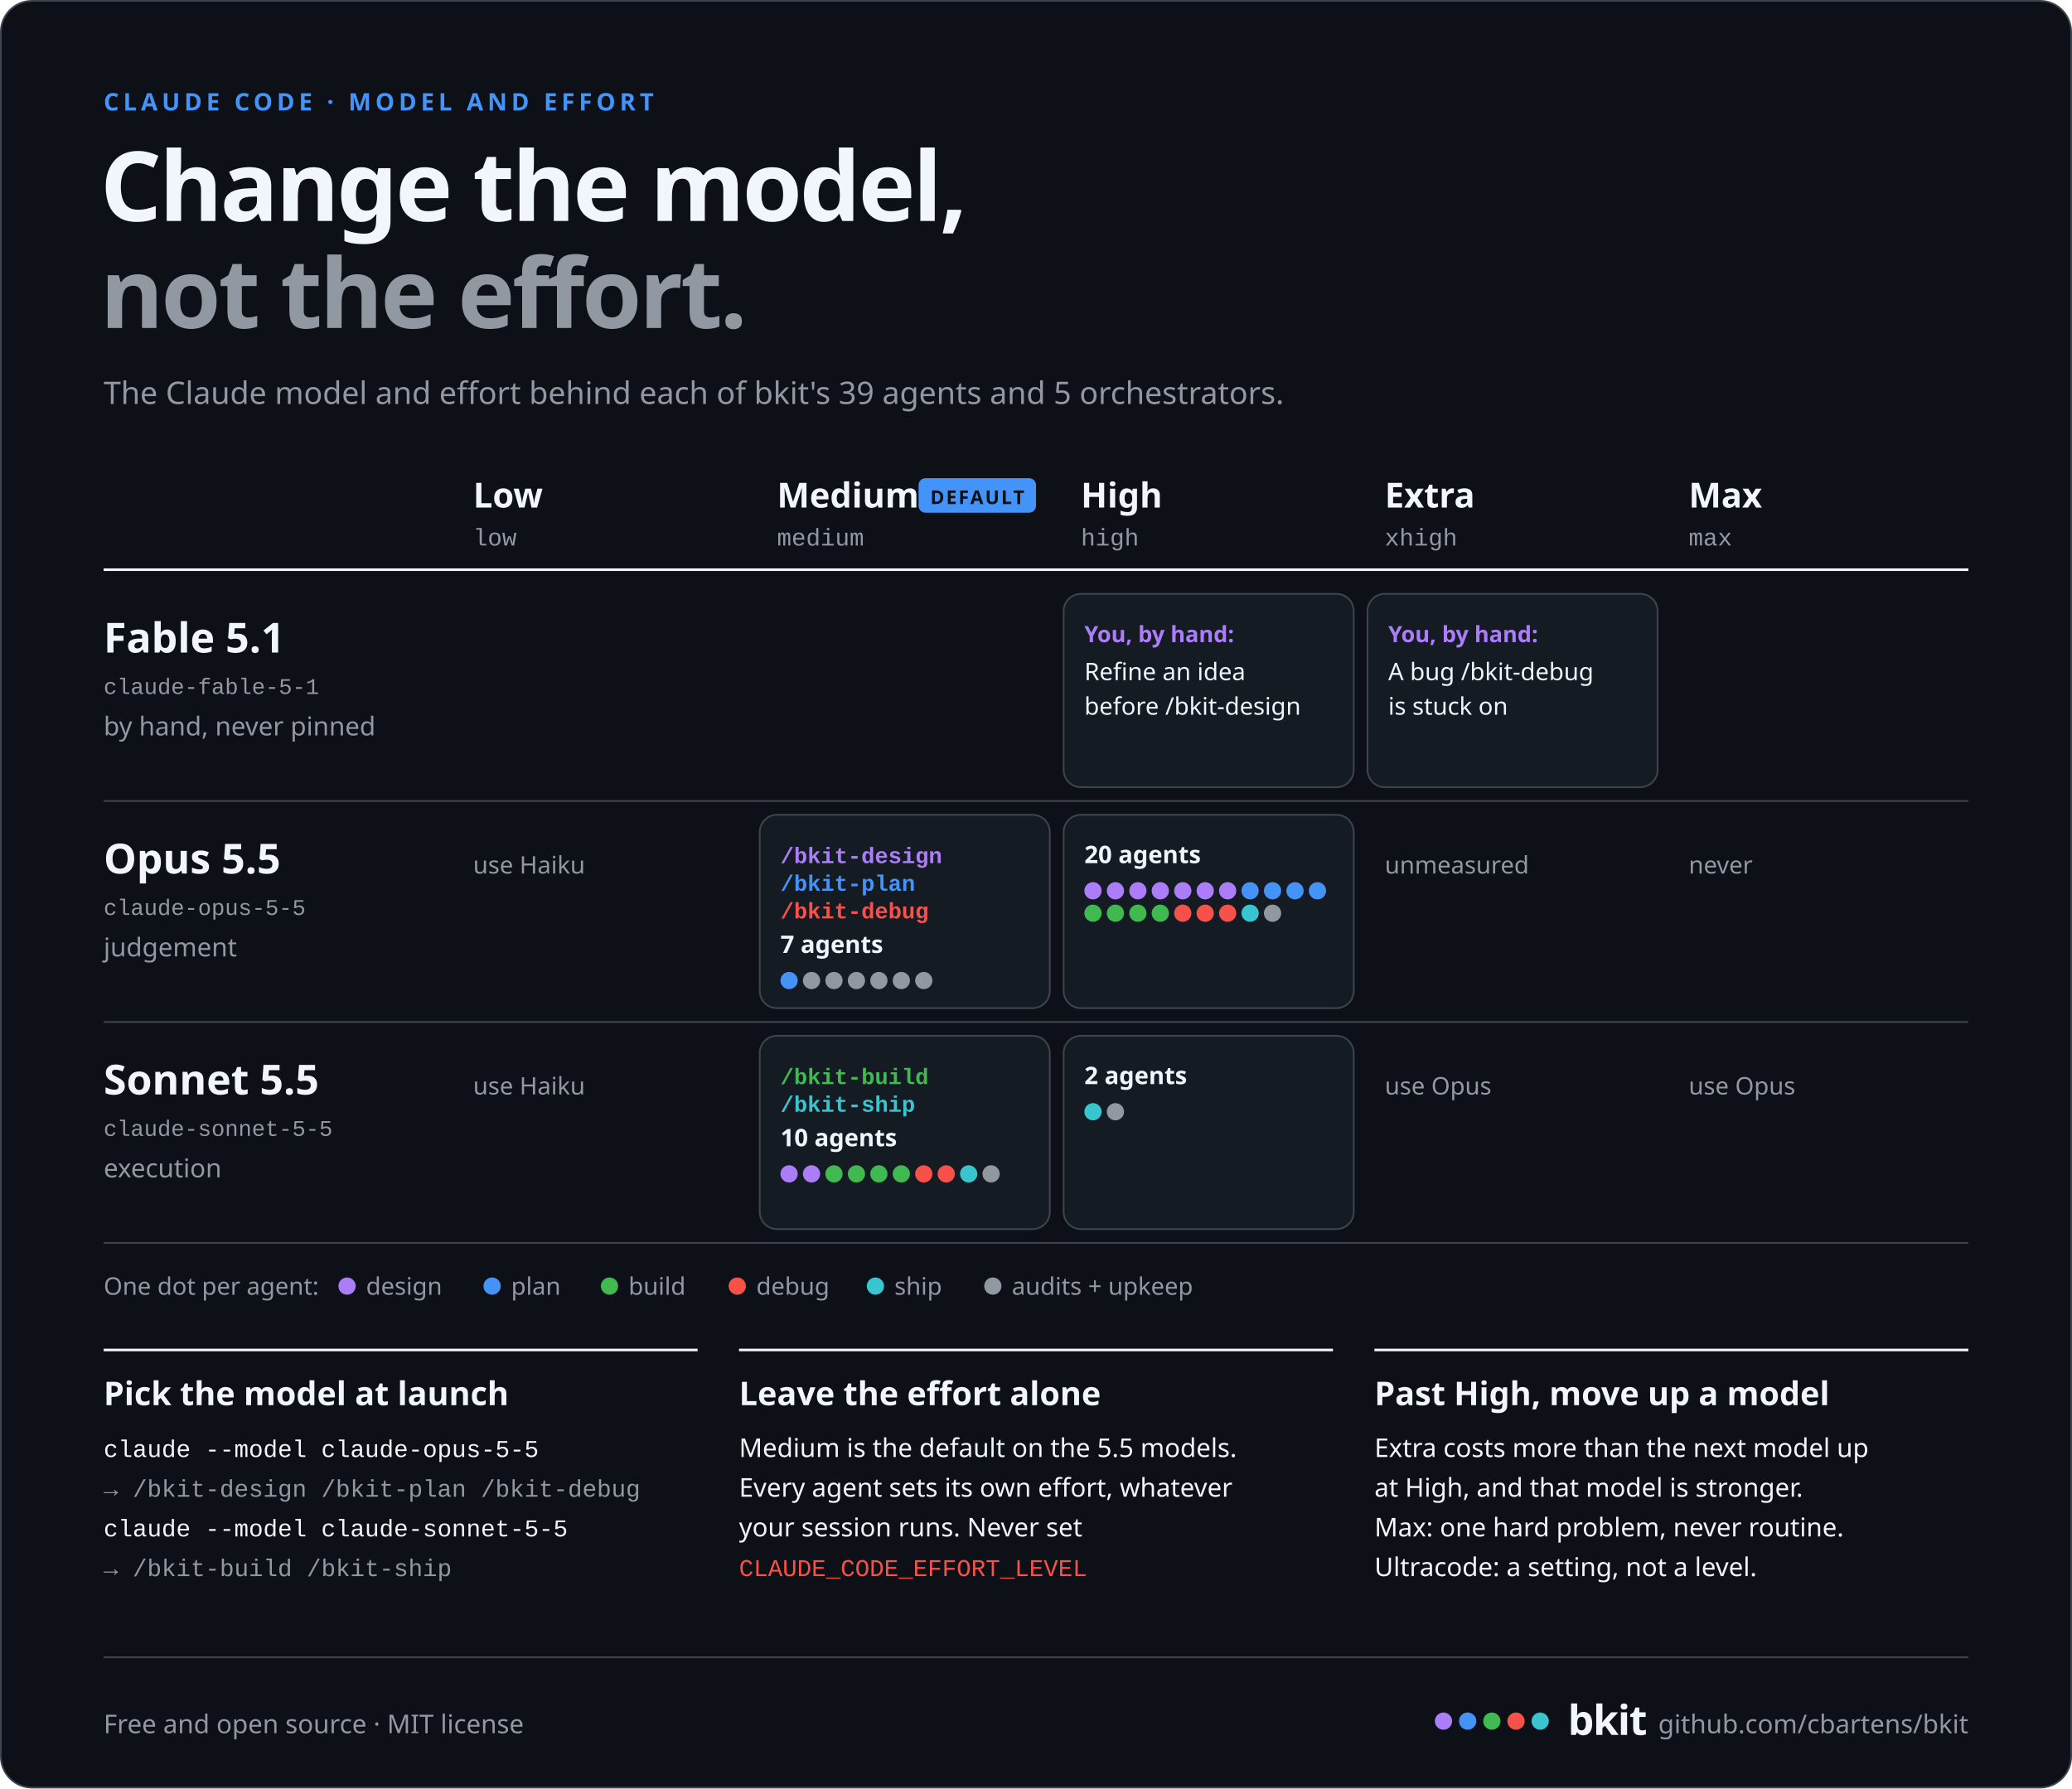
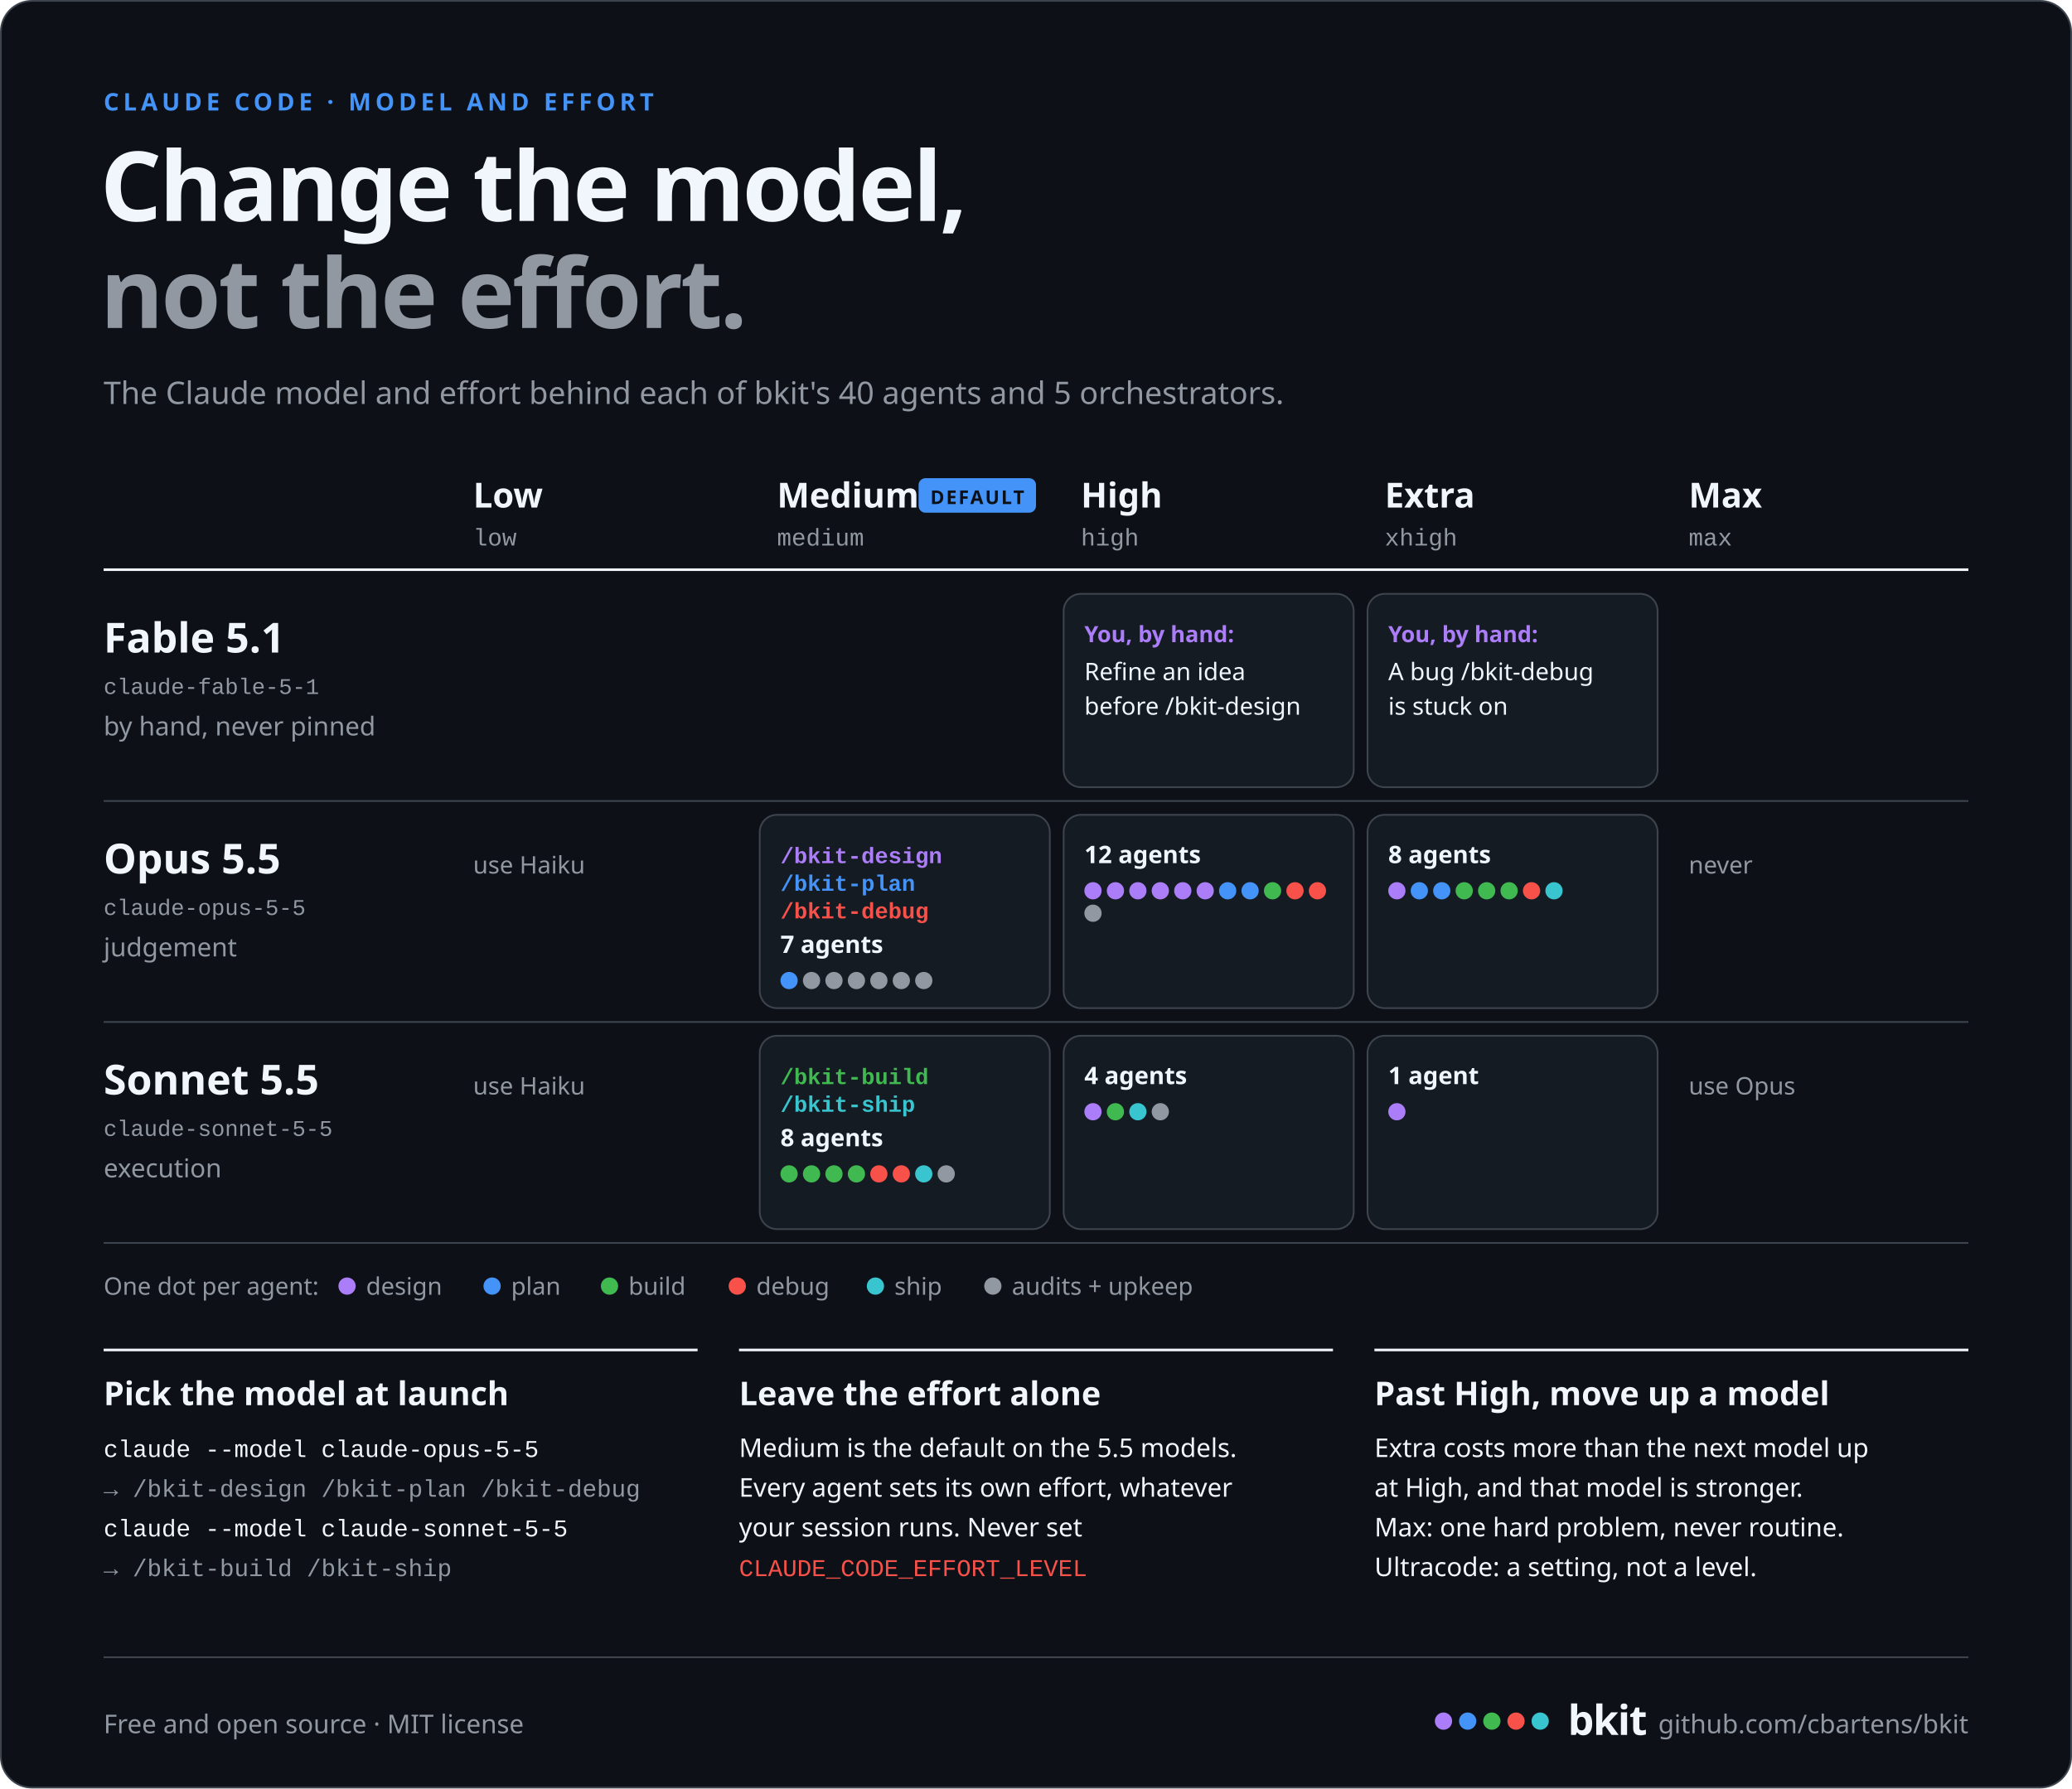
- <svg xmlns="http://www.w3.org/2000/svg" width="1200" height="1036" viewBox="0 0 1200 1036" role="img" aria-label="Change the model, not the effort. The Claude model and effort behind each of bkit's 39 agents and 5 orchestrators. Opus 5.5 at Medium: /bkit-design, /bkit-plan, /bkit-debug, 7 agents; Opus 5.5 at High: 20 agents; Sonnet 5.5 at Medium: /bkit-build, /bkit-ship, 10 agents; Sonnet 5.5 at High: 2 agents. Fable 5.1 is never pinned: use it by hand to refine an idea before /bkit-design, and at Extra for a bug /bkit-debug is stuck on. Pick the model at launch: claude-opus-5-5 for /bkit-design, /bkit-plan, /bkit-debug; claude-sonnet-5-5 for /bkit-build, /bkit-ship. Leave the effort alone: medium is the default on the 5.5 models, every agent sets its own, and never set CLAUDE_CODE_EFFORT_LEVEL. Past High, move up a model: Extra costs more than the next model up at High. Max is for one hard problem, never routine; ultracode is a setting, not a level.">
+ <svg xmlns="http://www.w3.org/2000/svg" width="1200" height="1036" viewBox="0 0 1200 1036" role="img" aria-label="Change the model, not the effort. The Claude model and effort behind each of bkit's 40 agents and 5 orchestrators. Opus 5.5 at Medium: /bkit-design, /bkit-plan, /bkit-debug, 7 agents; Opus 5.5 at High: 12 agents; Opus 5.5 at Extra: 8 agents; Sonnet 5.5 at Medium: /bkit-build, /bkit-ship, 8 agents; Sonnet 5.5 at High: 4 agents; Sonnet 5.5 at Extra: 1 agents. Fable 5.1 is never pinned: use it by hand to refine an idea before /bkit-design, and at Extra for a bug /bkit-debug is stuck on. Pick the model at launch: claude-opus-5-5 for /bkit-design, /bkit-plan, /bkit-debug; claude-sonnet-5-5 for /bkit-build, /bkit-ship. Leave the effort alone: medium is the default on the 5.5 models, every agent sets its own, and never set CLAUDE_CODE_EFFORT_LEVEL. Past High, move up a model: Extra costs more than the next model up at High. Max is for one hard problem, never routine; ultracode is a setting, not a level.">
  <rect x="0.5" y="0.5" width="1199" height="1035" rx="18" fill="#0d1117" stroke="#3d444d" />
  <text x="60" y="64" font-family="-apple-system, BlinkMacSystemFont, 'Segoe UI', 'Noto Sans', Helvetica, Arial, sans-serif" font-size="14" font-weight="700" fill="#4493f8" text-anchor="start" letter-spacing="2.4">CLAUDE CODE  ·  MODEL AND EFFORT</text>
  <text x="58" y="128" font-family="-apple-system, BlinkMacSystemFont, 'Segoe UI', 'Noto Sans', Helvetica, Arial, sans-serif" font-size="56" font-weight="800" fill="#f0f6fc" text-anchor="start" letter-spacing="-1.5">Change the model,</text>
  <text x="58" y="190" font-family="-apple-system, BlinkMacSystemFont, 'Segoe UI', 'Noto Sans', Helvetica, Arial, sans-serif" font-size="56" font-weight="800" fill="#9198a1" text-anchor="start" letter-spacing="-1.5">not the effort.</text>
-   <text x="60" y="234" font-family="-apple-system, BlinkMacSystemFont, 'Segoe UI', 'Noto Sans', Helvetica, Arial, sans-serif" font-size="18" font-weight="400" fill="#9198a1" text-anchor="start">The Claude model and effort behind each of bkit's 39 agents and 5 orchestrators.</text>
+   <text x="60" y="234" font-family="-apple-system, BlinkMacSystemFont, 'Segoe UI', 'Noto Sans', Helvetica, Arial, sans-serif" font-size="18" font-weight="400" fill="#9198a1" text-anchor="start">The Claude model and effort behind each of bkit's 40 agents and 5 orchestrators.</text>
  <text x="274" y="294" font-family="-apple-system, BlinkMacSystemFont, 'Segoe UI', 'Noto Sans', Helvetica, Arial, sans-serif" font-size="20" font-weight="700" fill="#f0f6fc" text-anchor="start">Low</text>
  <text x="274" y="316" font-family="ui-monospace, SFMono-Regular, 'SF Mono', Menlo, Consolas, 'Liberation Mono', monospace" font-size="14" font-weight="400" fill="#9198a1" text-anchor="start">low</text>
  <text x="450" y="294" font-family="-apple-system, BlinkMacSystemFont, 'Segoe UI', 'Noto Sans', Helvetica, Arial, sans-serif" font-size="20" font-weight="700" fill="#f0f6fc" text-anchor="start">Medium</text>
  <text x="450" y="316" font-family="ui-monospace, SFMono-Regular, 'SF Mono', Menlo, Consolas, 'Liberation Mono', monospace" font-size="14" font-weight="400" fill="#9198a1" text-anchor="start">medium</text>
  <rect x="532" y="277" width="68" height="20" rx="4" fill="#4493f8" />
  <text x="566" y="292" font-family="-apple-system, BlinkMacSystemFont, 'Segoe UI', 'Noto Sans', Helvetica, Arial, sans-serif" font-size="11" font-weight="700" fill="#0d1117" text-anchor="middle" letter-spacing="1">DEFAULT</text>
  <text x="626" y="294" font-family="-apple-system, BlinkMacSystemFont, 'Segoe UI', 'Noto Sans', Helvetica, Arial, sans-serif" font-size="20" font-weight="700" fill="#f0f6fc" text-anchor="start">High</text>
  <text x="626" y="316" font-family="ui-monospace, SFMono-Regular, 'SF Mono', Menlo, Consolas, 'Liberation Mono', monospace" font-size="14" font-weight="400" fill="#9198a1" text-anchor="start">high</text>
  <text x="802" y="294" font-family="-apple-system, BlinkMacSystemFont, 'Segoe UI', 'Noto Sans', Helvetica, Arial, sans-serif" font-size="20" font-weight="700" fill="#f0f6fc" text-anchor="start">Extra</text>
  <text x="802" y="316" font-family="ui-monospace, SFMono-Regular, 'SF Mono', Menlo, Consolas, 'Liberation Mono', monospace" font-size="14" font-weight="400" fill="#9198a1" text-anchor="start">xhigh</text>
  <text x="978" y="294" font-family="-apple-system, BlinkMacSystemFont, 'Segoe UI', 'Noto Sans', Helvetica, Arial, sans-serif" font-size="20" font-weight="700" fill="#f0f6fc" text-anchor="start">Max</text>
  <text x="978" y="316" font-family="ui-monospace, SFMono-Regular, 'SF Mono', Menlo, Consolas, 'Liberation Mono', monospace" font-size="14" font-weight="400" fill="#9198a1" text-anchor="start">max</text>
  <line x1="60" y1="330" x2="1140" y2="330" stroke="#f0f6fc" stroke-width="1.5" />
  <text x="60" y="378" font-family="-apple-system, BlinkMacSystemFont, 'Segoe UI', 'Noto Sans', Helvetica, Arial, sans-serif" font-size="24" font-weight="700" fill="#f0f6fc" text-anchor="start">Fable 5.1</text>
  <text x="60" y="402" font-family="ui-monospace, SFMono-Regular, 'SF Mono', Menlo, Consolas, 'Liberation Mono', monospace" font-size="13" font-weight="400" fill="#9198a1" text-anchor="start">claude-fable-5-1</text>
  <text x="60" y="426" font-family="-apple-system, BlinkMacSystemFont, 'Segoe UI', 'Noto Sans', Helvetica, Arial, sans-serif" font-size="15" font-weight="400" fill="#9198a1" text-anchor="start">by hand, never pinned</text>
  <rect x="616" y="344" width="168" height="112" rx="10" fill="#151b23" stroke="#3d444d" />
  <text x="628" y="372" font-family="-apple-system, BlinkMacSystemFont, 'Segoe UI', 'Noto Sans', Helvetica, Arial, sans-serif" font-size="13" font-weight="700" fill="#ab7df8" text-anchor="start">You, by hand:</text>
  <text x="628" y="394" font-family="-apple-system, BlinkMacSystemFont, 'Segoe UI', 'Noto Sans', Helvetica, Arial, sans-serif" font-size="14" font-weight="400" fill="#f0f6fc" text-anchor="start">Refine an idea</text>
  <text x="628" y="414" font-family="-apple-system, BlinkMacSystemFont, 'Segoe UI', 'Noto Sans', Helvetica, Arial, sans-serif" font-size="14" font-weight="400" fill="#f0f6fc" text-anchor="start">before /bkit-design</text>
  <rect x="792" y="344" width="168" height="112" rx="10" fill="#151b23" stroke="#3d444d" />
  <text x="804" y="372" font-family="-apple-system, BlinkMacSystemFont, 'Segoe UI', 'Noto Sans', Helvetica, Arial, sans-serif" font-size="13" font-weight="700" fill="#ab7df8" text-anchor="start">You, by hand:</text>
  <text x="804" y="394" font-family="-apple-system, BlinkMacSystemFont, 'Segoe UI', 'Noto Sans', Helvetica, Arial, sans-serif" font-size="14" font-weight="400" fill="#f0f6fc" text-anchor="start">A bug /bkit-debug</text>
  <text x="804" y="414" font-family="-apple-system, BlinkMacSystemFont, 'Segoe UI', 'Noto Sans', Helvetica, Arial, sans-serif" font-size="14" font-weight="400" fill="#f0f6fc" text-anchor="start">is stuck on</text>
  <line x1="60" y1="464" x2="1140" y2="464" stroke="#3d444d" />
  <text x="60" y="506" font-family="-apple-system, BlinkMacSystemFont, 'Segoe UI', 'Noto Sans', Helvetica, Arial, sans-serif" font-size="24" font-weight="700" fill="#f0f6fc" text-anchor="start">Opus 5.5</text>
  <text x="60" y="530" font-family="ui-monospace, SFMono-Regular, 'SF Mono', Menlo, Consolas, 'Liberation Mono', monospace" font-size="13" font-weight="400" fill="#9198a1" text-anchor="start">claude-opus-5-5</text>
  <text x="60" y="554" font-family="-apple-system, BlinkMacSystemFont, 'Segoe UI', 'Noto Sans', Helvetica, Arial, sans-serif" font-size="15" font-weight="400" fill="#9198a1" text-anchor="start">judgement</text>
  <text x="274" y="506" font-family="-apple-system, BlinkMacSystemFont, 'Segoe UI', 'Noto Sans', Helvetica, Arial, sans-serif" font-size="14" font-weight="400" fill="#9198a1" text-anchor="start">use Haiku</text>
  <rect x="440" y="472" width="168" height="112" rx="10" fill="#151b23" stroke="#3d444d" />
  <text x="452" y="500" font-family="ui-monospace, SFMono-Regular, 'SF Mono', Menlo, Consolas, 'Liberation Mono', monospace" font-size="13" font-weight="600" fill="#ab7df8" text-anchor="start">/bkit-design</text>
  <text x="452" y="516" font-family="ui-monospace, SFMono-Regular, 'SF Mono', Menlo, Consolas, 'Liberation Mono', monospace" font-size="13" font-weight="600" fill="#4493f8" text-anchor="start">/bkit-plan</text>
  <text x="452" y="532" font-family="ui-monospace, SFMono-Regular, 'SF Mono', Menlo, Consolas, 'Liberation Mono', monospace" font-size="13" font-weight="600" fill="#f85149" text-anchor="start">/bkit-debug</text>
  <text x="452" y="552" font-family="-apple-system, BlinkMacSystemFont, 'Segoe UI', 'Noto Sans', Helvetica, Arial, sans-serif" font-size="14" font-weight="700" fill="#f0f6fc" text-anchor="start">7 agents</text>
  <circle cx="457" cy="568" r="5" fill="#4493f8" />
  <circle cx="470" cy="568" r="5" fill="#9198a1" />
  <circle cx="483" cy="568" r="5" fill="#9198a1" />
  <circle cx="496" cy="568" r="5" fill="#9198a1" />
  <circle cx="509" cy="568" r="5" fill="#9198a1" />
  <circle cx="522" cy="568" r="5" fill="#9198a1" />
  <circle cx="535" cy="568" r="5" fill="#9198a1" />
  <rect x="616" y="472" width="168" height="112" rx="10" fill="#151b23" stroke="#3d444d" />
-   <text x="628" y="500" font-family="-apple-system, BlinkMacSystemFont, 'Segoe UI', 'Noto Sans', Helvetica, Arial, sans-serif" font-size="14" font-weight="700" fill="#f0f6fc" text-anchor="start">20 agents</text>
+   <text x="628" y="500" font-family="-apple-system, BlinkMacSystemFont, 'Segoe UI', 'Noto Sans', Helvetica, Arial, sans-serif" font-size="14" font-weight="700" fill="#f0f6fc" text-anchor="start">12 agents</text>
  <circle cx="633" cy="516" r="5" fill="#ab7df8" />
  <circle cx="646" cy="516" r="5" fill="#ab7df8" />
  <circle cx="659" cy="516" r="5" fill="#ab7df8" />
  <circle cx="672" cy="516" r="5" fill="#ab7df8" />
  <circle cx="685" cy="516" r="5" fill="#ab7df8" />
  <circle cx="698" cy="516" r="5" fill="#ab7df8" />
-   <circle cx="711" cy="516" r="5" fill="#ab7df8" />
+   <circle cx="711" cy="516" r="5" fill="#4493f8" />
  <circle cx="724" cy="516" r="5" fill="#4493f8" />
-   <circle cx="737" cy="516" r="5" fill="#4493f8" />
-   <circle cx="750" cy="516" r="5" fill="#4493f8" />
-   <circle cx="763" cy="516" r="5" fill="#4493f8" />
-   <circle cx="633" cy="529" r="5" fill="#3fb950" />
-   <circle cx="646" cy="529" r="5" fill="#3fb950" />
-   <circle cx="659" cy="529" r="5" fill="#3fb950" />
-   <circle cx="672" cy="529" r="5" fill="#3fb950" />
-   <circle cx="685" cy="529" r="5" fill="#f85149" />
-   <circle cx="698" cy="529" r="5" fill="#f85149" />
-   <circle cx="711" cy="529" r="5" fill="#f85149" />
-   <circle cx="724" cy="529" r="5" fill="#39c5cf" />
-   <circle cx="737" cy="529" r="5" fill="#9198a1" />
-   <text x="802" y="506" font-family="-apple-system, BlinkMacSystemFont, 'Segoe UI', 'Noto Sans', Helvetica, Arial, sans-serif" font-size="14" font-weight="400" fill="#9198a1" text-anchor="start">unmeasured</text>
+   <circle cx="737" cy="516" r="5" fill="#3fb950" />
+   <circle cx="750" cy="516" r="5" fill="#f85149" />
+   <circle cx="763" cy="516" r="5" fill="#f85149" />
+   <circle cx="633" cy="529" r="5" fill="#9198a1" />
+   <rect x="792" y="472" width="168" height="112" rx="10" fill="#151b23" stroke="#3d444d" />
+   <text x="804" y="500" font-family="-apple-system, BlinkMacSystemFont, 'Segoe UI', 'Noto Sans', Helvetica, Arial, sans-serif" font-size="14" font-weight="700" fill="#f0f6fc" text-anchor="start">8 agents</text>
+   <circle cx="809" cy="516" r="5" fill="#ab7df8" />
+   <circle cx="822" cy="516" r="5" fill="#4493f8" />
+   <circle cx="835" cy="516" r="5" fill="#4493f8" />
+   <circle cx="848" cy="516" r="5" fill="#3fb950" />
+   <circle cx="861" cy="516" r="5" fill="#3fb950" />
+   <circle cx="874" cy="516" r="5" fill="#3fb950" />
+   <circle cx="887" cy="516" r="5" fill="#f85149" />
+   <circle cx="900" cy="516" r="5" fill="#39c5cf" />
  <text x="978" y="506" font-family="-apple-system, BlinkMacSystemFont, 'Segoe UI', 'Noto Sans', Helvetica, Arial, sans-serif" font-size="14" font-weight="400" fill="#9198a1" text-anchor="start">never</text>
  <line x1="60" y1="592" x2="1140" y2="592" stroke="#3d444d" />
  <text x="60" y="634" font-family="-apple-system, BlinkMacSystemFont, 'Segoe UI', 'Noto Sans', Helvetica, Arial, sans-serif" font-size="24" font-weight="700" fill="#f0f6fc" text-anchor="start">Sonnet 5.5</text>
  <text x="60" y="658" font-family="ui-monospace, SFMono-Regular, 'SF Mono', Menlo, Consolas, 'Liberation Mono', monospace" font-size="13" font-weight="400" fill="#9198a1" text-anchor="start">claude-sonnet-5-5</text>
  <text x="60" y="682" font-family="-apple-system, BlinkMacSystemFont, 'Segoe UI', 'Noto Sans', Helvetica, Arial, sans-serif" font-size="15" font-weight="400" fill="#9198a1" text-anchor="start">execution</text>
  <text x="274" y="634" font-family="-apple-system, BlinkMacSystemFont, 'Segoe UI', 'Noto Sans', Helvetica, Arial, sans-serif" font-size="14" font-weight="400" fill="#9198a1" text-anchor="start">use Haiku</text>
  <rect x="440" y="600" width="168" height="112" rx="10" fill="#151b23" stroke="#3d444d" />
  <text x="452" y="628" font-family="ui-monospace, SFMono-Regular, 'SF Mono', Menlo, Consolas, 'Liberation Mono', monospace" font-size="13" font-weight="600" fill="#3fb950" text-anchor="start">/bkit-build</text>
  <text x="452" y="644" font-family="ui-monospace, SFMono-Regular, 'SF Mono', Menlo, Consolas, 'Liberation Mono', monospace" font-size="13" font-weight="600" fill="#39c5cf" text-anchor="start">/bkit-ship</text>
-   <text x="452" y="664" font-family="-apple-system, BlinkMacSystemFont, 'Segoe UI', 'Noto Sans', Helvetica, Arial, sans-serif" font-size="14" font-weight="700" fill="#f0f6fc" text-anchor="start">10 agents</text>
-   <circle cx="457" cy="680" r="5" fill="#ab7df8" />
-   <circle cx="470" cy="680" r="5" fill="#ab7df8" />
+   <text x="452" y="664" font-family="-apple-system, BlinkMacSystemFont, 'Segoe UI', 'Noto Sans', Helvetica, Arial, sans-serif" font-size="14" font-weight="700" fill="#f0f6fc" text-anchor="start">8 agents</text>
+   <circle cx="457" cy="680" r="5" fill="#3fb950" />
+   <circle cx="470" cy="680" r="5" fill="#3fb950" />
  <circle cx="483" cy="680" r="5" fill="#3fb950" />
  <circle cx="496" cy="680" r="5" fill="#3fb950" />
-   <circle cx="509" cy="680" r="5" fill="#3fb950" />
-   <circle cx="522" cy="680" r="5" fill="#3fb950" />
-   <circle cx="535" cy="680" r="5" fill="#f85149" />
-   <circle cx="548" cy="680" r="5" fill="#f85149" />
-   <circle cx="561" cy="680" r="5" fill="#39c5cf" />
-   <circle cx="574" cy="680" r="5" fill="#9198a1" />
+   <circle cx="509" cy="680" r="5" fill="#f85149" />
+   <circle cx="522" cy="680" r="5" fill="#f85149" />
+   <circle cx="535" cy="680" r="5" fill="#39c5cf" />
+   <circle cx="548" cy="680" r="5" fill="#9198a1" />
  <rect x="616" y="600" width="168" height="112" rx="10" fill="#151b23" stroke="#3d444d" />
-   <text x="628" y="628" font-family="-apple-system, BlinkMacSystemFont, 'Segoe UI', 'Noto Sans', Helvetica, Arial, sans-serif" font-size="14" font-weight="700" fill="#f0f6fc" text-anchor="start">2 agents</text>
-   <circle cx="633" cy="644" r="5" fill="#39c5cf" />
-   <circle cx="646" cy="644" r="5" fill="#9198a1" />
-   <text x="802" y="634" font-family="-apple-system, BlinkMacSystemFont, 'Segoe UI', 'Noto Sans', Helvetica, Arial, sans-serif" font-size="14" font-weight="400" fill="#9198a1" text-anchor="start">use Opus</text>
+   <text x="628" y="628" font-family="-apple-system, BlinkMacSystemFont, 'Segoe UI', 'Noto Sans', Helvetica, Arial, sans-serif" font-size="14" font-weight="700" fill="#f0f6fc" text-anchor="start">4 agents</text>
+   <circle cx="633" cy="644" r="5" fill="#ab7df8" />
+   <circle cx="646" cy="644" r="5" fill="#3fb950" />
+   <circle cx="659" cy="644" r="5" fill="#39c5cf" />
+   <circle cx="672" cy="644" r="5" fill="#9198a1" />
+   <rect x="792" y="600" width="168" height="112" rx="10" fill="#151b23" stroke="#3d444d" />
+   <text x="804" y="628" font-family="-apple-system, BlinkMacSystemFont, 'Segoe UI', 'Noto Sans', Helvetica, Arial, sans-serif" font-size="14" font-weight="700" fill="#f0f6fc" text-anchor="start">1 agent</text>
+   <circle cx="809" cy="644" r="5" fill="#ab7df8" />
  <text x="978" y="634" font-family="-apple-system, BlinkMacSystemFont, 'Segoe UI', 'Noto Sans', Helvetica, Arial, sans-serif" font-size="14" font-weight="400" fill="#9198a1" text-anchor="start">use Opus</text>
  <line x1="60" y1="720" x2="1140" y2="720" stroke="#3d444d" />
  <text x="60" y="750" font-family="-apple-system, BlinkMacSystemFont, 'Segoe UI', 'Noto Sans', Helvetica, Arial, sans-serif" font-size="14" font-weight="400" fill="#9198a1" text-anchor="start">One dot per agent:</text>
  <circle cx="201" cy="745" r="5" fill="#ab7df8" />
  <text x="212" y="750" font-family="-apple-system, BlinkMacSystemFont, 'Segoe UI', 'Noto Sans', Helvetica, Arial, sans-serif" font-size="14" font-weight="400" fill="#9198a1" text-anchor="start">design</text>
  <circle cx="285" cy="745" r="5" fill="#4493f8" />
  <text x="296" y="750" font-family="-apple-system, BlinkMacSystemFont, 'Segoe UI', 'Noto Sans', Helvetica, Arial, sans-serif" font-size="14" font-weight="400" fill="#9198a1" text-anchor="start">plan</text>
  <circle cx="353" cy="745" r="5" fill="#3fb950" />
  <text x="364" y="750" font-family="-apple-system, BlinkMacSystemFont, 'Segoe UI', 'Noto Sans', Helvetica, Arial, sans-serif" font-size="14" font-weight="400" fill="#9198a1" text-anchor="start">build</text>
  <circle cx="427" cy="745" r="5" fill="#f85149" />
  <text x="438" y="750" font-family="-apple-system, BlinkMacSystemFont, 'Segoe UI', 'Noto Sans', Helvetica, Arial, sans-serif" font-size="14" font-weight="400" fill="#9198a1" text-anchor="start">debug</text>
  <circle cx="507" cy="745" r="5" fill="#39c5cf" />
  <text x="518" y="750" font-family="-apple-system, BlinkMacSystemFont, 'Segoe UI', 'Noto Sans', Helvetica, Arial, sans-serif" font-size="14" font-weight="400" fill="#9198a1" text-anchor="start">ship</text>
  <circle cx="575" cy="745" r="5" fill="#9198a1" />
  <text x="586" y="750" font-family="-apple-system, BlinkMacSystemFont, 'Segoe UI', 'Noto Sans', Helvetica, Arial, sans-serif" font-size="14" font-weight="400" fill="#9198a1" text-anchor="start">audits + upkeep</text>
  <line x1="60" y1="782" x2="404" y2="782" stroke="#f0f6fc" stroke-width="1.5" />
  <text x="60" y="814" font-family="-apple-system, BlinkMacSystemFont, 'Segoe UI', 'Noto Sans', Helvetica, Arial, sans-serif" font-size="19" font-weight="700" fill="#f0f6fc" text-anchor="start">Pick the model at launch</text>
  <text x="60" y="844" font-family="ui-monospace, SFMono-Regular, 'SF Mono', Menlo, Consolas, 'Liberation Mono', monospace" font-size="14" font-weight="400" fill="#f0f6fc" text-anchor="start">claude --model claude-opus-5-5</text>
  <text x="60" y="867" font-family="ui-monospace, SFMono-Regular, 'SF Mono', Menlo, Consolas, 'Liberation Mono', monospace" font-size="14" font-weight="400" fill="#9198a1" text-anchor="start">→ /bkit-design  /bkit-plan  /bkit-debug</text>
  <text x="60" y="890" font-family="ui-monospace, SFMono-Regular, 'SF Mono', Menlo, Consolas, 'Liberation Mono', monospace" font-size="14" font-weight="400" fill="#f0f6fc" text-anchor="start">claude --model claude-sonnet-5-5</text>
  <text x="60" y="913" font-family="ui-monospace, SFMono-Regular, 'SF Mono', Menlo, Consolas, 'Liberation Mono', monospace" font-size="14" font-weight="400" fill="#9198a1" text-anchor="start">→ /bkit-build  /bkit-ship</text>
  <line x1="428" y1="782" x2="772" y2="782" stroke="#f0f6fc" stroke-width="1.5" />
  <text x="428" y="814" font-family="-apple-system, BlinkMacSystemFont, 'Segoe UI', 'Noto Sans', Helvetica, Arial, sans-serif" font-size="19" font-weight="700" fill="#f0f6fc" text-anchor="start">Leave the effort alone</text>
  <text x="428" y="844" font-family="-apple-system, BlinkMacSystemFont, 'Segoe UI', 'Noto Sans', Helvetica, Arial, sans-serif" font-size="15" font-weight="400" fill="#f0f6fc" text-anchor="start">Medium is the default on the 5.5 models.</text>
  <text x="428" y="867" font-family="-apple-system, BlinkMacSystemFont, 'Segoe UI', 'Noto Sans', Helvetica, Arial, sans-serif" font-size="15" font-weight="400" fill="#f0f6fc" text-anchor="start">Every agent sets its own effort, whatever</text>
  <text x="428" y="890" font-family="-apple-system, BlinkMacSystemFont, 'Segoe UI', 'Noto Sans', Helvetica, Arial, sans-serif" font-size="15" font-weight="400" fill="#f0f6fc" text-anchor="start">your session runs. Never set</text>
  <text x="428" y="913" font-family="ui-monospace, SFMono-Regular, 'SF Mono', Menlo, Consolas, 'Liberation Mono', monospace" font-size="14" font-weight="400" fill="#f85149" text-anchor="start">CLAUDE_CODE_EFFORT_LEVEL</text>
  <line x1="796" y1="782" x2="1140" y2="782" stroke="#f0f6fc" stroke-width="1.5" />
  <text x="796" y="814" font-family="-apple-system, BlinkMacSystemFont, 'Segoe UI', 'Noto Sans', Helvetica, Arial, sans-serif" font-size="19" font-weight="700" fill="#f0f6fc" text-anchor="start">Past High, move up a model</text>
  <text x="796" y="844" font-family="-apple-system, BlinkMacSystemFont, 'Segoe UI', 'Noto Sans', Helvetica, Arial, sans-serif" font-size="15" font-weight="400" fill="#f0f6fc" text-anchor="start">Extra costs more than the next model up</text>
  <text x="796" y="867" font-family="-apple-system, BlinkMacSystemFont, 'Segoe UI', 'Noto Sans', Helvetica, Arial, sans-serif" font-size="15" font-weight="400" fill="#f0f6fc" text-anchor="start">at High, and that model is stronger.</text>
  <text x="796" y="890" font-family="-apple-system, BlinkMacSystemFont, 'Segoe UI', 'Noto Sans', Helvetica, Arial, sans-serif" font-size="15" font-weight="400" fill="#f0f6fc" text-anchor="start">Max: one hard problem, never routine.</text>
  <text x="796" y="913" font-family="-apple-system, BlinkMacSystemFont, 'Segoe UI', 'Noto Sans', Helvetica, Arial, sans-serif" font-size="15" font-weight="400" fill="#f0f6fc" text-anchor="start">Ultracode: a setting, not a level.</text>
  <line x1="60" y1="960" x2="1140" y2="960" stroke="#3d444d" />
  <circle cx="836" cy="997" r="5" fill="#ab7df8" />
  <circle cx="850" cy="997" r="5" fill="#4493f8" />
  <circle cx="864" cy="997" r="5" fill="#3fb950" />
  <circle cx="878" cy="997" r="5" fill="#f85149" />
  <circle cx="892" cy="997" r="5" fill="#39c5cf" />
  <text x="60" y="1004" font-family="-apple-system, BlinkMacSystemFont, 'Segoe UI', 'Noto Sans', Helvetica, Arial, sans-serif" font-size="15" font-weight="400" fill="#9198a1" text-anchor="start">Free and open source  ·  MIT license</text>
  <text x="908" y="1005" font-family="-apple-system, BlinkMacSystemFont, 'Segoe UI', 'Noto Sans', Helvetica, Arial, sans-serif" font-size="24" font-weight="800" fill="#f0f6fc" text-anchor="start" letter-spacing="-0.6">bkit</text>
  <text x="1140" y="1004" font-family="-apple-system, BlinkMacSystemFont, 'Segoe UI', 'Noto Sans', Helvetica, Arial, sans-serif" font-size="15" font-weight="400" fill="#9198a1" text-anchor="end">github.com/cbartens/bkit</text>
</svg>
